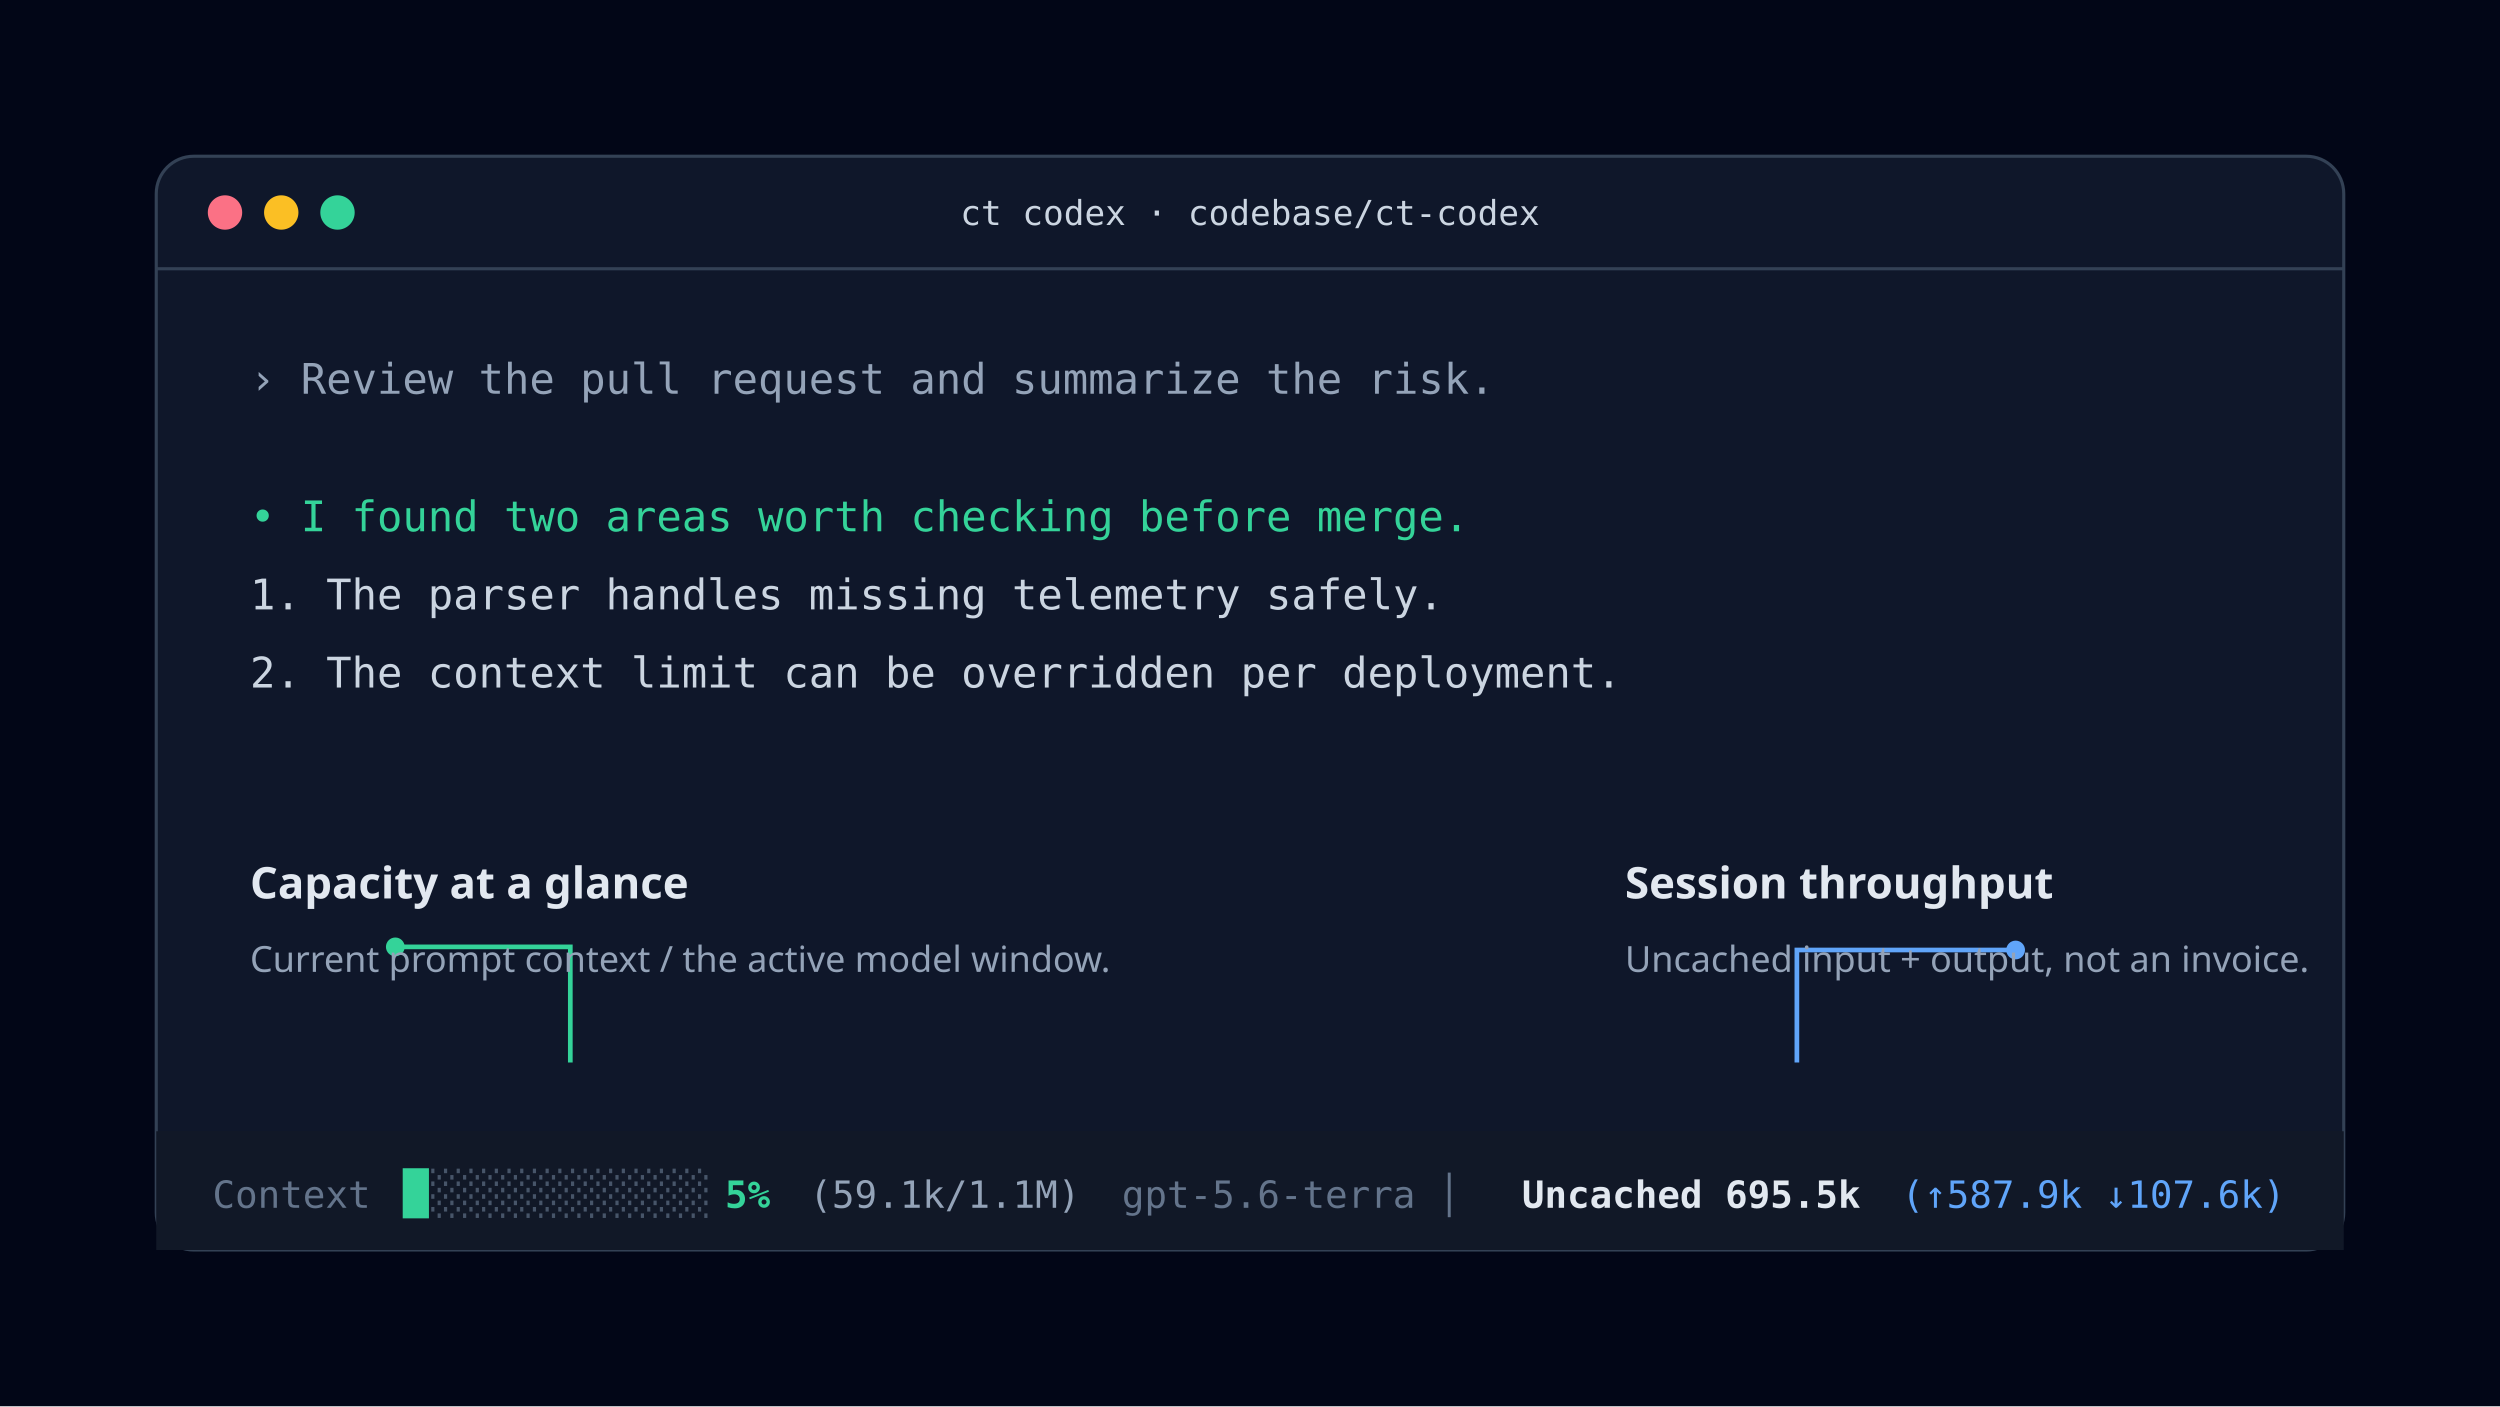
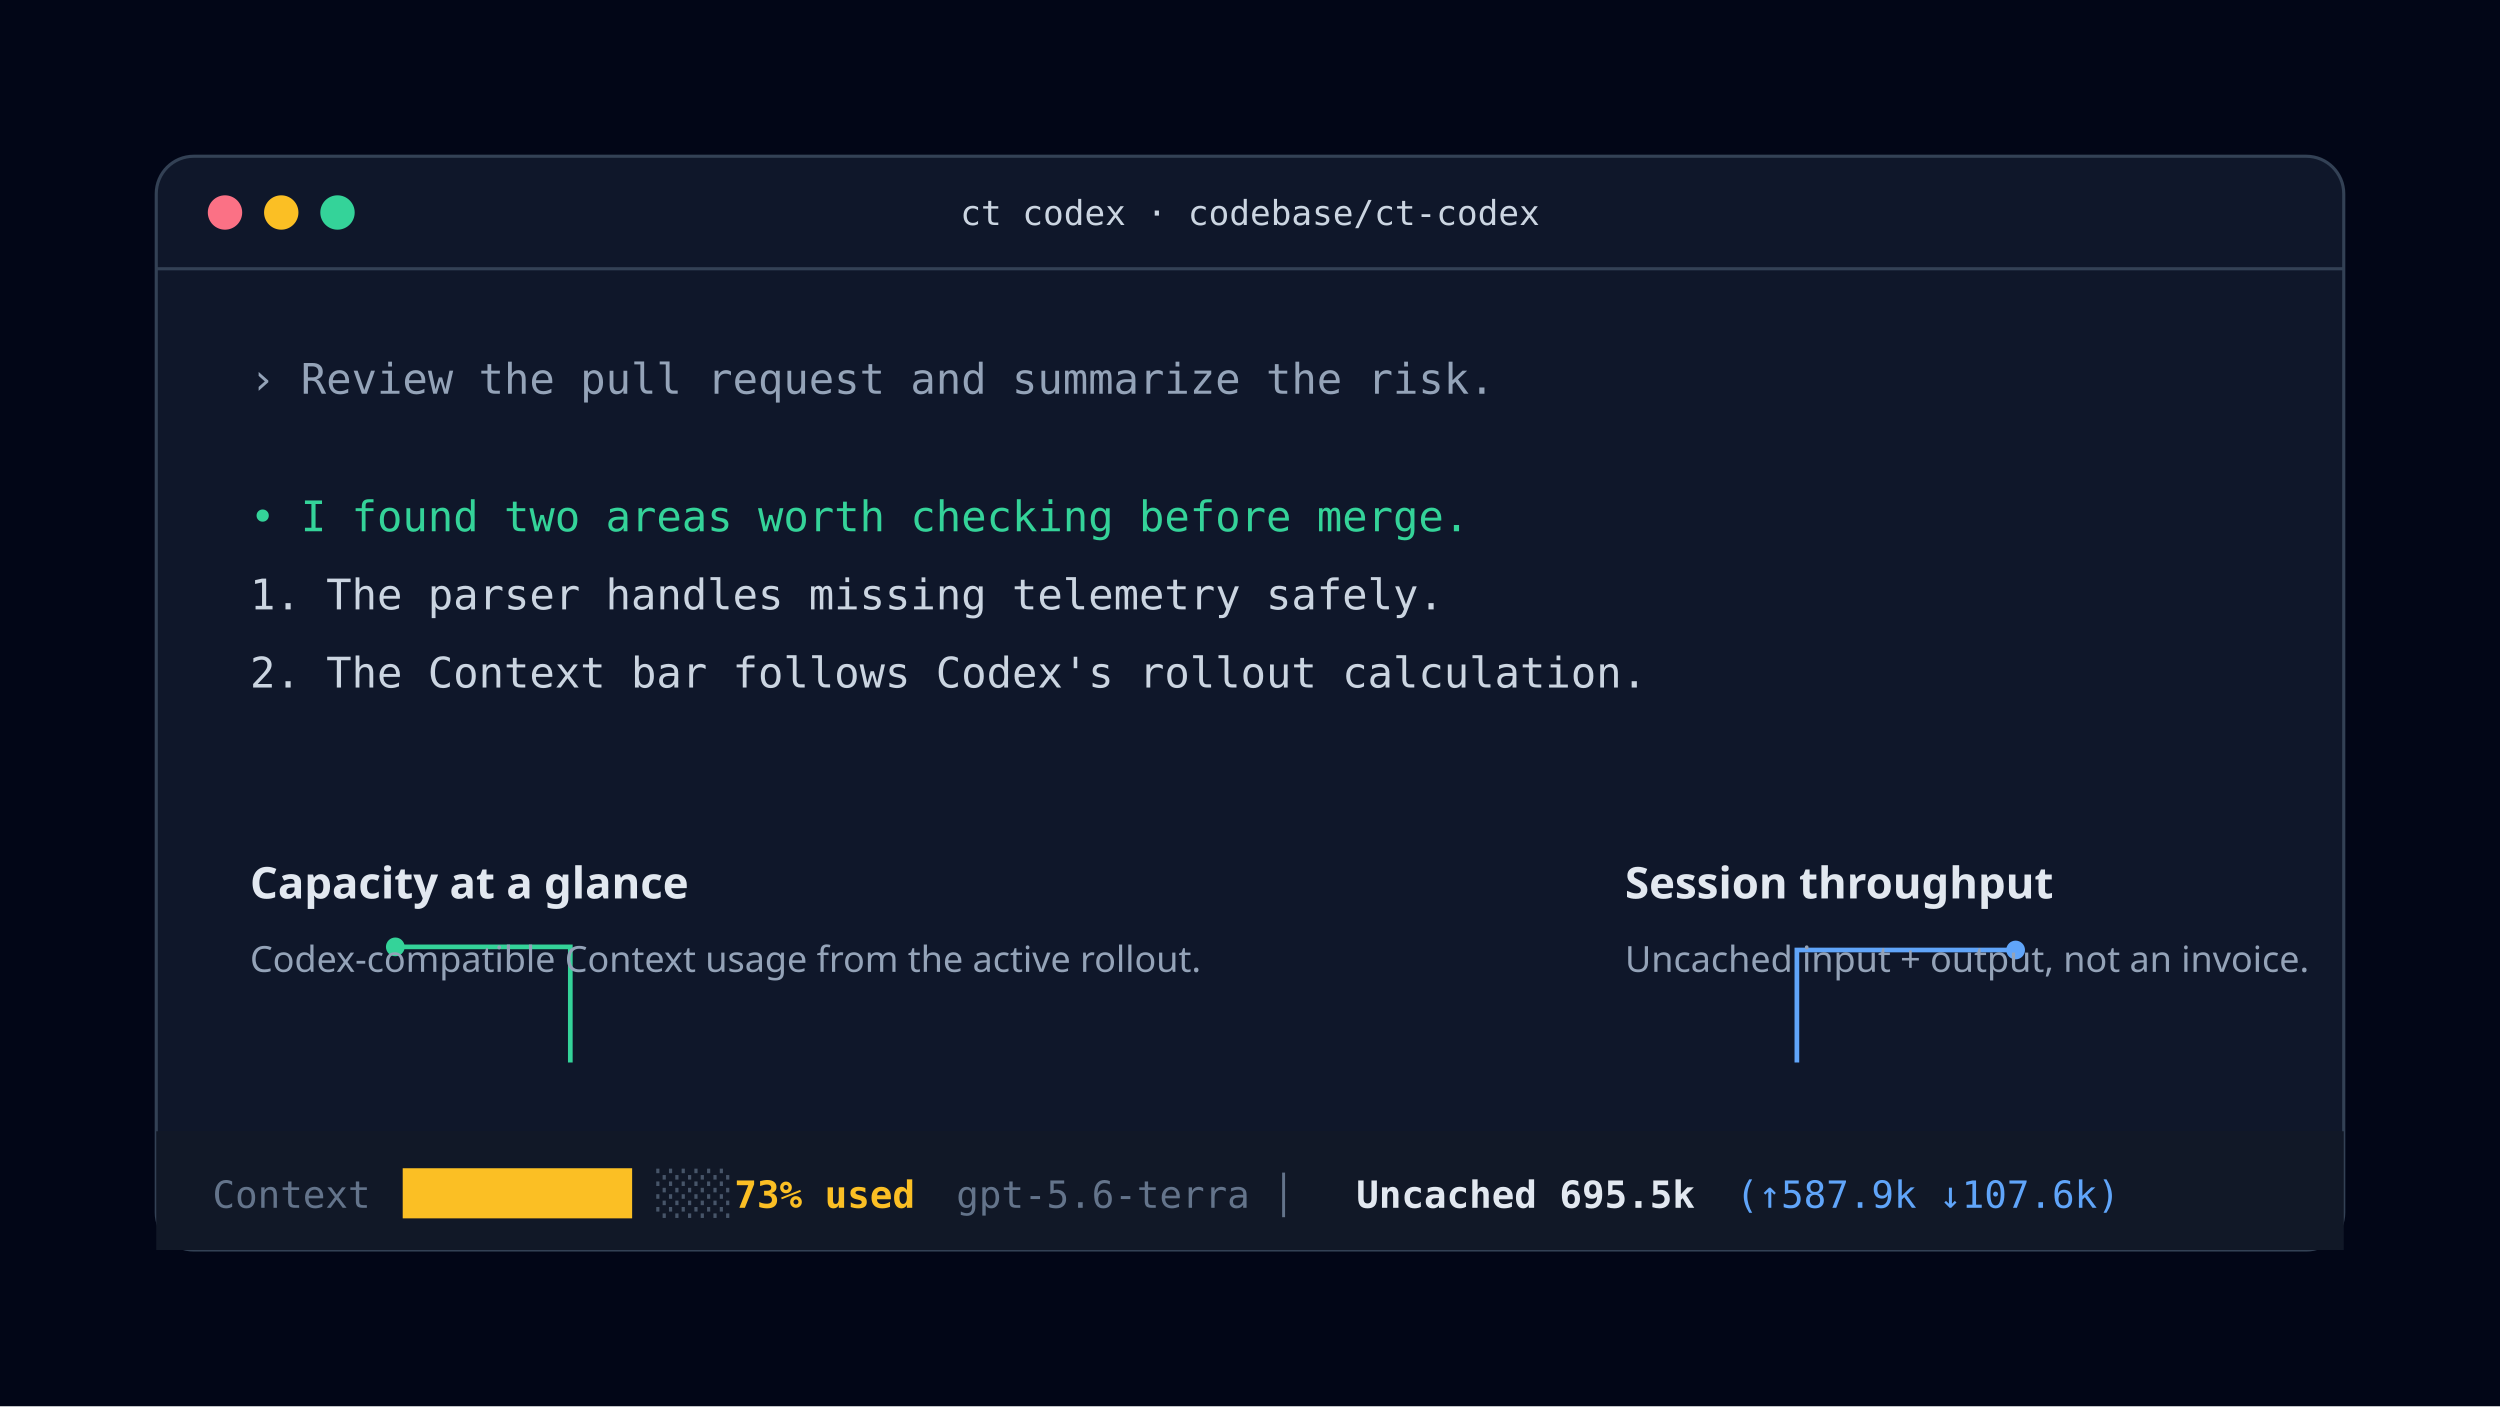
<svg xmlns="http://www.w3.org/2000/svg" width="1600" height="900" viewBox="0 0 1600 900" role="img" aria-labelledby="title description">
  <rect width="1600" height="900" fill="#020617" />
  <rect x="100" y="100" width="1400" height="700" rx="24" fill="#0f172a" stroke="#334155" stroke-width="2" />
  <path d="M100 172h1400" stroke="#334155" stroke-width="2" />
  <circle cx="144" cy="136" r="11" fill="#fb7185" />
  <circle cx="180" cy="136" r="11" fill="#fbbf24" />
  <circle cx="216" cy="136" r="11" fill="#34d399" />
  <text x="800" y="144" text-anchor="middle" fill="#cbd5e1" font-family="ui-monospace, SFMono-Regular, Menlo, monospace" font-size="22">ct codex · codebase/ct-codex</text>
  <text x="160" y="252" fill="#94a3b8" font-family="ui-monospace, SFMono-Regular, Menlo, monospace" font-size="27">› Review the pull request and summarize the risk.</text>
  <text x="160" y="340" fill="#34d399" font-family="ui-monospace, SFMono-Regular, Menlo, monospace" font-size="27">• I found two areas worth checking before merge.</text>
  <text x="160" y="390" fill="#cbd5e1" font-family="ui-monospace, SFMono-Regular, Menlo, monospace" font-size="27">  1. The parser handles missing telemetry safely.</text>
-   <text x="160" y="440" fill="#cbd5e1" font-family="ui-monospace, SFMono-Regular, Menlo, monospace" font-size="27">  2. The context limit can be overridden per deployment.</text>
+   <text x="160" y="440" fill="#cbd5e1" font-family="ui-monospace, SFMono-Regular, Menlo, monospace" font-size="27">  2. The Context bar follows Codex's rollout calculation.</text>
  <rect x="100" y="724" width="1400" height="76" rx="0" fill="#111827" />
  <text x="136" y="773" fill="#64748b" font-family="ui-monospace, SFMono-Regular, Menlo, monospace" font-size="24">Context</text>
-   <text x="258" y="773" fill="#34d399" font-family="ui-monospace, SFMono-Regular, Menlo, monospace" font-size="27" font-weight="700">█</text>
-   <text x="276" y="773" fill="#475569" font-family="ui-monospace, SFMono-Regular, Menlo, monospace" font-size="27">░░░░░░░░░░░</text>
-   <text x="464" y="773" fill="#34d399" font-family="ui-monospace, SFMono-Regular, Menlo, monospace" font-size="24" font-weight="700">5%</text>
-   <text x="518" y="773" fill="#94a3b8" font-family="ui-monospace, SFMono-Regular, Menlo, monospace" font-size="24">(59.1k/1.1M)</text>
-   <text x="718" y="773" fill="#64748b" font-family="ui-monospace, SFMono-Regular, Menlo, monospace" font-size="24">gpt-5.6-terra  │</text>
-   <text x="974" y="773" fill="#e2e8f0" font-family="ui-monospace, SFMono-Regular, Menlo, monospace" font-size="24" font-weight="700">Uncached 695.5k</text>
-   <text x="1217" y="773" fill="#60a5fa" font-family="ui-monospace, SFMono-Regular, Menlo, monospace" font-size="24">(↑587.9k ↓107.6k)</text>
+   <text x="258" y="773" fill="#fbbf24" font-family="ui-monospace, SFMono-Regular, Menlo, monospace" font-size="27" font-weight="700">█████████</text>
+   <text x="420" y="773" fill="#475569" font-family="ui-monospace, SFMono-Regular, Menlo, monospace" font-size="27">░░░</text>
+   <text x="470" y="773" fill="#fbbf24" font-family="ui-monospace, SFMono-Regular, Menlo, monospace" font-size="24" font-weight="700">73% used</text>
+   <text x="612" y="773" fill="#64748b" font-family="ui-monospace, SFMono-Regular, Menlo, monospace" font-size="24">gpt-5.6-terra  │</text>
+   <text x="868" y="773" fill="#e2e8f0" font-family="ui-monospace, SFMono-Regular, Menlo, monospace" font-size="24" font-weight="700">Uncached 695.5k</text>
+   <text x="1111" y="773" fill="#60a5fa" font-family="ui-monospace, SFMono-Regular, Menlo, monospace" font-size="24">(↑587.9k ↓107.6k)</text>
  <path d="M365 680v-74h-112" stroke="#34d399" stroke-width="3" fill="none" />
  <circle cx="253" cy="606" r="6" fill="#34d399" />
  <text x="160" y="575" fill="#e2e8f0" font-family="system-ui, sans-serif" font-size="28" font-weight="700">Capacity at a glance</text>
-   <text x="160" y="622" fill="#94a3b8" font-family="system-ui, sans-serif" font-size="23">Current prompt context / the active model window.</text>
+   <text x="160" y="622" fill="#94a3b8" font-family="system-ui, sans-serif" font-size="23">Codex-compatible Context usage from the active rollout.</text>
  <path d="M1150 680v-72h140" stroke="#60a5fa" stroke-width="3" fill="none" />
  <circle cx="1290" cy="608" r="6" fill="#60a5fa" />
  <text x="1040" y="575" fill="#e2e8f0" font-family="system-ui, sans-serif" font-size="28" font-weight="700">Session throughput</text>
  <text x="1040" y="622" fill="#94a3b8" font-family="system-ui, sans-serif" font-size="23">Uncached input + output, not an invoice.</text>
</svg>
